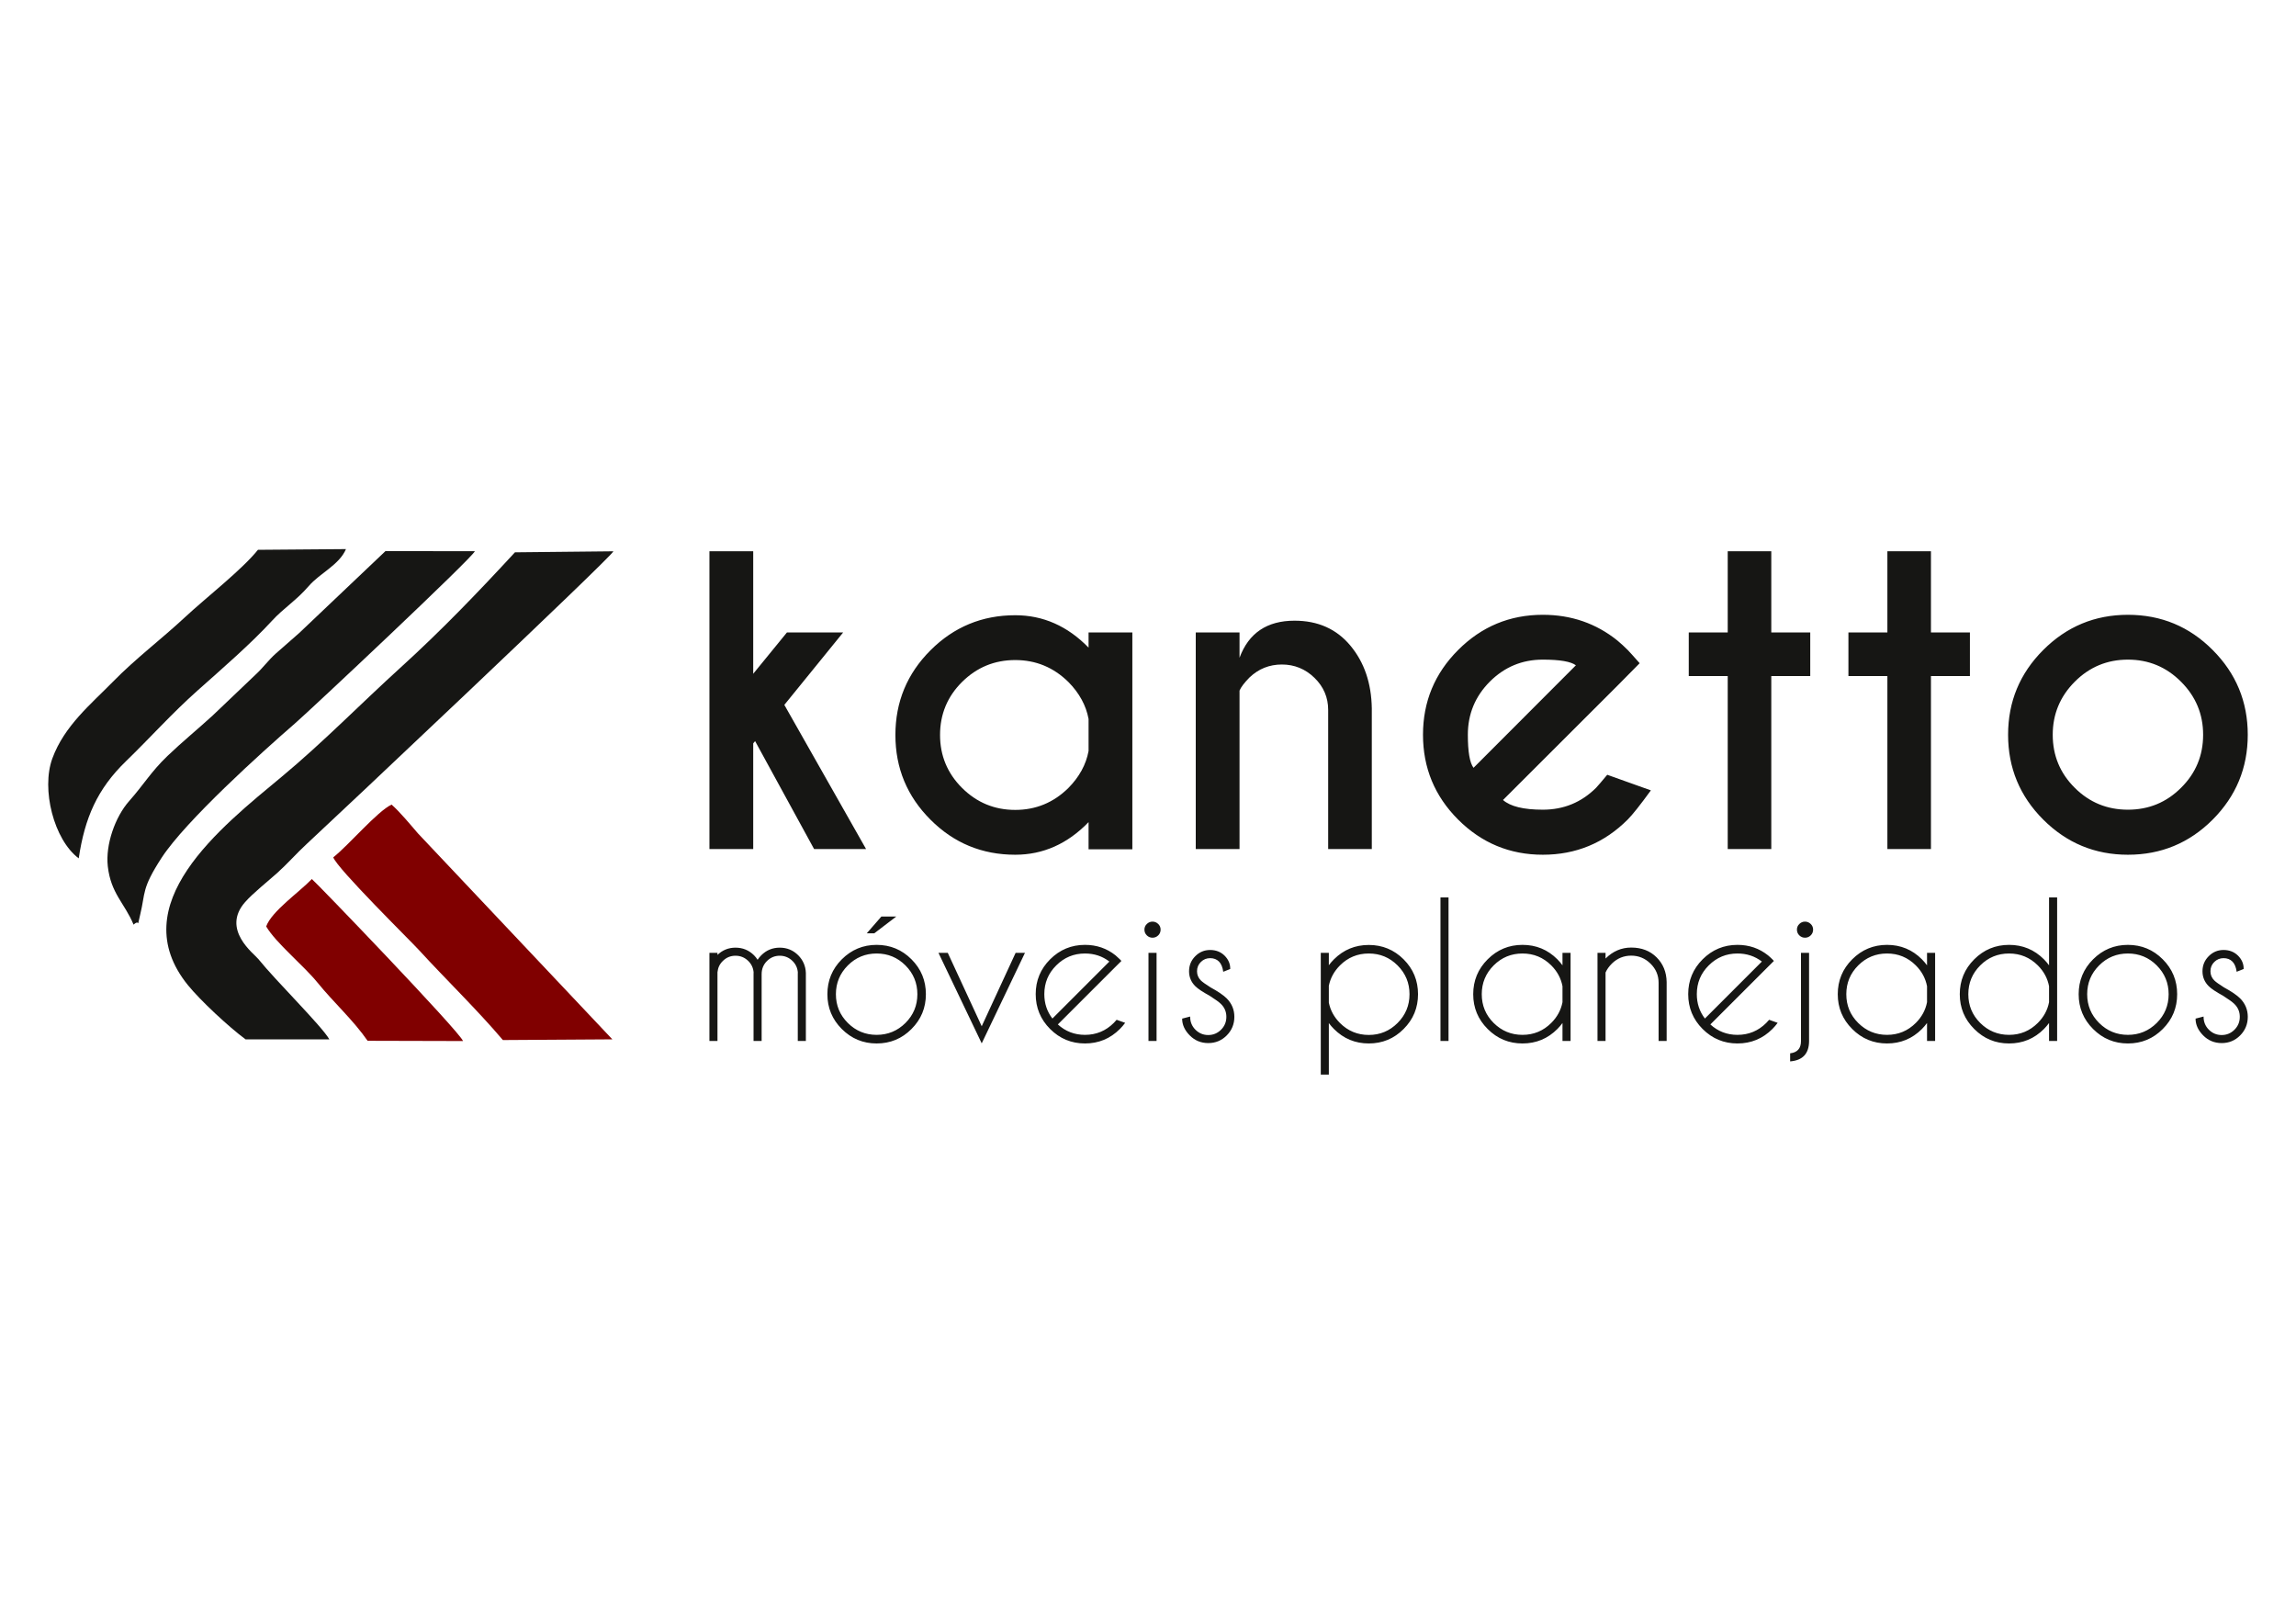
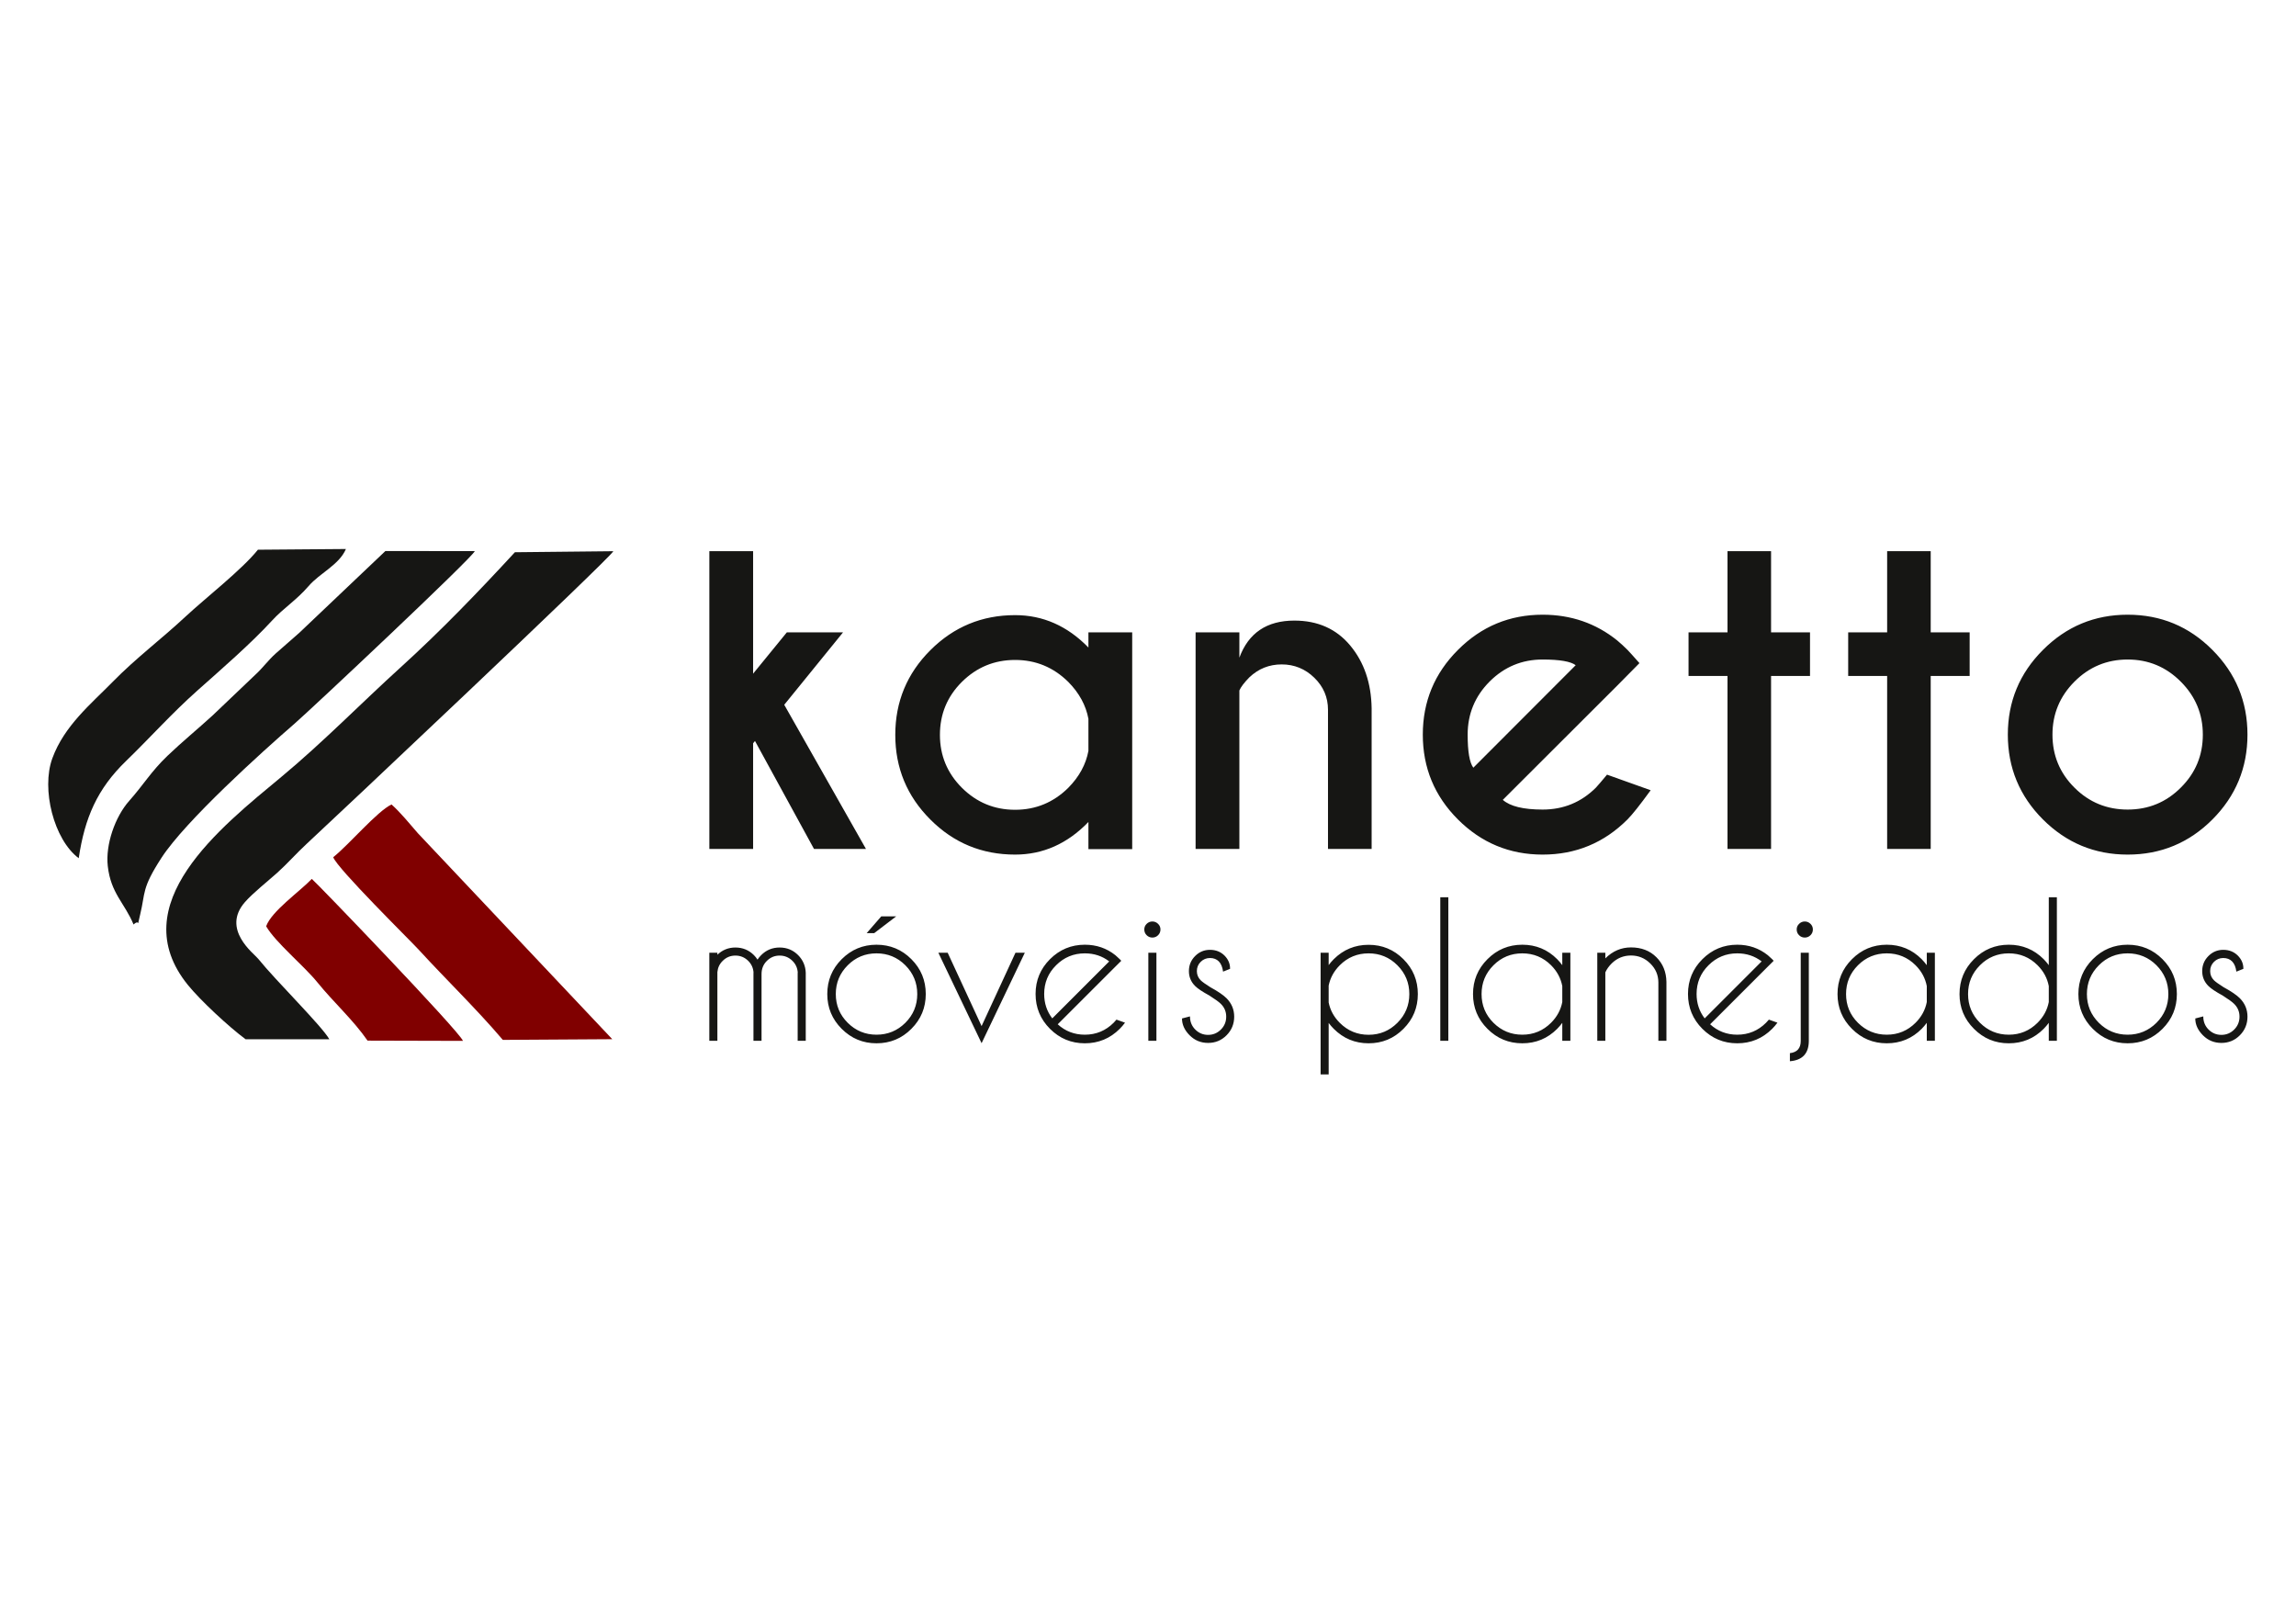
- <svg xmlns="http://www.w3.org/2000/svg" viewBox="0 0 841.89 595.276" id="svg2" height="595.276" width="841.89" version="1.1">
-   <defs id="defs26" />
-   <g id="g4">
-     <path id="path6" style="fill:#161614;fill-rule:evenodd" d="m 260.127,349.334 2.954,0 0,0.752 c 1.842,-1.774 4.043,-2.661 6.614,-2.661 2.65,0 4.919,0.932 6.783,2.795 0.494,0.505 0.943,1.055 1.314,1.65 0.37,-0.573 0.82,-1.123 1.348,-1.65 1.864,-1.863 4.121,-2.795 6.772,-2.795 2.662,0 4.919,0.932 6.783,2.795 1.774,1.796 2.706,3.962 2.796,6.477 l 0,24.931 -2.964,0 0,-24.931 0.033,0 c -0.09,-1.706 -0.73,-3.165 -1.943,-4.367 -1.314,-1.302 -2.886,-1.942 -4.705,-1.942 -1.819,0 -3.38,0.64 -4.683,1.942 -1.303,1.291 -1.954,2.896 -1.954,4.827 l 0,24.471 -2.965,0 0,-24.931 0.034,0 c -0.09,-1.706 -0.741,-3.165 -1.943,-4.367 -1.314,-1.302 -2.886,-1.942 -4.705,-1.942 -1.819,0 -3.38,0.64 -4.671,1.942 -1.145,1.111 -1.786,2.481 -1.943,4.108 l 0,25.189 -2.954,0 0,-32.295 z m 61.316,-2.93 c 4.997,0 9.265,1.774 12.78,5.298 3.526,3.525 5.278,7.79 5.278,12.797 0,4.973 -1.752,9.227 -5.278,12.752 -3.515,3.536 -7.782,5.298 -12.78,5.298 -4.975,0 -9.231,-1.762 -12.769,-5.298 -3.526,-3.525 -5.29,-7.779 -5.29,-12.752 0,-5.006 1.764,-9.272 5.29,-12.797 3.537,-3.525 7.794,-5.298 12.769,-5.298 z m 0,3.165 c -4.122,0 -7.648,1.448 -10.556,4.367 -2.92,2.919 -4.38,6.432 -4.38,10.563 0,4.12 1.46,7.633 4.38,10.541 2.909,2.896 6.435,4.355 10.556,4.355 4.121,0 7.647,-1.459 10.567,-4.355 2.909,-2.908 4.369,-6.421 4.369,-10.541 0,-4.131 -1.46,-7.644 -4.369,-10.563 -2.92,-2.918 -6.446,-4.367 -10.567,-4.367 z m 7.21,-13.56 -8.063,6.152 -2.763,0 5.357,-6.152 5.469,0 z m 31.32,40.231 12.431,-26.907 3.425,0 -15.857,33.182 -15.857,-33.182 3.414,0 12.443,26.907 z m 27.918,-0.662 c 2.785,2.537 6.098,3.817 9.939,3.817 4.121,0 7.648,-1.459 10.567,-4.378 0.37,-0.37 0.719,-0.752 1.044,-1.145 l 3.133,1.111 c -0.573,0.786 -1.224,1.549 -1.943,2.267 -3.537,3.536 -7.805,5.298 -12.802,5.298 -4.975,0 -9.231,-1.762 -12.769,-5.298 -3.526,-3.525 -5.29,-7.79 -5.29,-12.786 0,-4.984 1.764,-9.238 5.29,-12.763 3.537,-3.525 7.794,-5.298 12.769,-5.298 4.278,0 8.018,1.291 11.219,3.85 0.528,0.438 1.055,0.92 1.583,1.448 0.191,0.202 0.382,0.393 0.561,0.595 l -2.246,2.234 -21.057,21.047 z m 18.889,-23.057 c -2.572,-1.976 -5.548,-2.952 -8.95,-2.952 -4.099,0 -7.614,1.448 -10.523,4.356 -2.92,2.896 -4.38,6.409 -4.38,10.54 0,3.39 0.988,6.376 2.965,8.947 l 20.888,-20.89 z m 17.305,-3.188 0,32.295 -2.965,0 0,-32.295 2.965,0 z m -1.482,-11.45 c 0.808,0 1.505,0.292 2.089,0.864 0.584,0.561 0.876,1.257 0.876,2.066 0,0.831 -0.292,1.538 -0.876,2.11 -0.584,0.572 -1.28,0.853 -2.089,0.853 -0.808,0 -1.505,-0.281 -2.089,-0.853 -0.584,-0.573 -0.876,-1.28 -0.876,-2.11 0,-0.808 0.292,-1.504 0.876,-2.066 0.584,-0.572 1.28,-0.864 2.089,-0.864 z m 20.888,27.143 c -2.515,-1.369 -4.256,-2.526 -5.222,-3.491 -1.516,-1.515 -2.268,-3.334 -2.268,-5.455 0,-2.155 0.752,-3.985 2.268,-5.512 1.505,-1.526 3.335,-2.29 5.458,-2.29 2.145,0 3.93,0.707 5.334,2.11 1.359,1.381 2.033,2.941 2.033,4.703 l 0,0.157 -2.561,1.021 c -0.225,-1.661 -0.741,-2.918 -1.561,-3.749 -0.831,-0.831 -1.909,-1.246 -3.245,-1.246 -1.314,0 -2.448,0.46 -3.391,1.392 -0.944,0.931 -1.415,2.065 -1.415,3.412 0,1.313 0.472,2.436 1.415,3.379 0.55,0.55 1.718,1.381 3.492,2.503 2.808,1.538 4.806,2.896 5.986,4.074 1.864,1.886 2.796,4.131 2.796,6.747 0,2.672 -0.932,4.95 -2.796,6.825 -1.864,1.875 -4.121,2.806 -6.772,2.806 -2.662,0 -4.919,-0.932 -6.783,-2.806 -1.864,-1.875 -2.796,-3.929 -2.796,-6.163 l 2.931,-0.763 c 0,1.931 0.651,3.547 1.954,4.838 1.303,1.291 2.864,1.942 4.694,1.942 1.819,0 3.38,-0.651 4.683,-1.942 1.303,-1.291 1.954,-2.873 1.954,-4.737 0,-1.818 -0.64,-3.379 -1.943,-4.67 -0.696,-0.707 -2.112,-1.729 -4.245,-3.087 z m 40.81,-15.693 2.954,0 0,4.535 c 0.55,-0.741 1.179,-1.471 1.875,-2.167 3.538,-3.514 7.794,-5.265 12.769,-5.265 4.997,0 9.265,1.763 12.78,5.276 3.526,3.525 5.278,7.779 5.278,12.785 0,4.973 -1.752,9.227 -5.278,12.752 -3.515,3.536 -7.782,5.298 -12.78,5.298 -4.975,0 -9.231,-1.762 -12.769,-5.298 -0.696,-0.696 -1.325,-1.426 -1.875,-2.167 l 0,18.881 -2.954,0 0,-44.632 z m 2.954,12.067 0,6.185 c 0.573,2.829 1.932,5.321 4.077,7.465 2.92,2.919 6.446,4.378 10.567,4.378 4.122,0 7.636,-1.459 10.556,-4.378 2.92,-2.918 4.38,-6.432 4.38,-10.552 0,-4.131 -1.46,-7.644 -4.38,-10.563 -2.92,-2.918 -6.435,-4.367 -10.556,-4.367 -4.122,0 -7.648,1.448 -10.567,4.367 -2.145,2.155 -3.504,4.636 -4.077,7.465 z m 43.887,-32.396 0,52.624 -2.953,0 0,-52.624 2.953,0 z m 44.752,52.624 -2.965,0 0,-6.578 c -0.561,0.763 -1.19,1.504 -1.875,2.2 -3.527,3.536 -7.794,5.298 -12.791,5.298 -4.986,0 -9.242,-1.762 -12.768,-5.298 -3.538,-3.525 -5.301,-7.779 -5.301,-12.752 0,-5.006 1.763,-9.272 5.301,-12.797 3.526,-3.525 7.782,-5.298 12.768,-5.298 4.997,0 9.264,1.762 12.791,5.298 0.685,0.696 1.314,1.437 1.875,2.2 l 0,-4.569 2.965,0 0,32.295 z m -2.965,-14.211 0,-5.848 c -0.55,-2.896 -1.92,-5.444 -4.111,-7.633 -2.92,-2.918 -6.434,-4.367 -10.556,-4.367 -4.133,0 -7.648,1.448 -10.567,4.367 -2.92,2.919 -4.369,6.432 -4.369,10.563 0,4.12 1.449,7.633 4.369,10.541 2.92,2.896 6.434,4.355 10.567,4.355 4.122,0 7.636,-1.459 10.556,-4.378 2.19,-2.189 3.56,-4.726 4.111,-7.6 z m 15.789,-10.877 0,25.088 -2.953,0 0,-32.295 2.953,0 0,2.077 c 2.695,-2.683 5.84,-4.019 9.411,-4.019 3.818,0 6.918,1.201 9.31,3.592 2.392,2.38 3.616,5.399 3.684,9.036 l 0,21.608 -2.954,0 0,-21.339 c 0,-2.75 -0.999,-5.085 -2.987,-7.027 -1.977,-1.942 -4.335,-2.907 -7.053,-2.907 -2.718,0 -5.065,0.954 -7.041,2.862 -1.078,1.066 -1.864,2.178 -2.37,3.323 z m 38.429,19.038 c 2.785,2.537 6.098,3.817 9.938,3.817 4.122,0 7.648,-1.459 10.567,-4.378 0.371,-0.37 0.719,-0.752 1.045,-1.145 l 3.133,1.111 c -0.573,0.786 -1.224,1.549 -1.943,2.267 -3.537,3.536 -7.805,5.298 -12.802,5.298 -4.975,0 -9.231,-1.762 -12.769,-5.298 -3.526,-3.525 -5.29,-7.79 -5.29,-12.786 0,-4.984 1.764,-9.238 5.29,-12.763 3.538,-3.525 7.794,-5.298 12.769,-5.298 4.279,0 8.018,1.291 11.219,3.85 0.528,0.438 1.056,0.92 1.583,1.448 0.191,0.202 0.382,0.393 0.562,0.595 l -2.246,2.234 -21.056,21.047 z m 18.889,-23.057 c -2.572,-1.976 -5.548,-2.952 -8.95,-2.952 -4.099,0 -7.614,1.448 -10.523,4.356 -2.92,2.896 -4.38,6.409 -4.38,10.54 0,3.39 0.989,6.376 2.965,8.947 l 20.888,-20.89 z m 10.365,33.642 c 2.65,-0.303 3.976,-1.796 3.976,-4.467 l 0,-32.363 2.965,0 0,32.295 c 0,4.625 -2.313,7.128 -6.94,7.498 l 0,-2.964 z m 5.458,-48.28 c 0.809,0 1.505,0.292 2.089,0.864 0.584,0.561 0.876,1.257 0.876,2.066 0,0.831 -0.292,1.538 -0.876,2.11 -0.584,0.572 -1.28,0.853 -2.089,0.853 -0.808,0 -1.505,-0.281 -2.089,-0.853 -0.584,-0.573 -0.876,-1.28 -0.876,-2.11 0,-0.808 0.292,-1.504 0.876,-2.066 0.584,-0.572 1.28,-0.864 2.089,-0.864 z m 47.705,43.745 -2.965,0 0,-6.578 c -0.562,0.763 -1.19,1.504 -1.875,2.2 -3.526,3.536 -7.794,5.298 -12.791,5.298 -4.986,0 -9.242,-1.762 -12.768,-5.298 -3.537,-3.525 -5.301,-7.779 -5.301,-12.752 0,-5.006 1.763,-9.272 5.301,-12.797 3.526,-3.525 7.783,-5.298 12.768,-5.298 4.997,0 9.265,1.762 12.791,5.298 0.685,0.696 1.314,1.437 1.875,2.2 l 0,-4.569 2.965,0 0,32.295 z m -2.965,-14.211 0,-5.848 c -0.55,-2.896 -1.92,-5.444 -4.11,-7.633 -2.92,-2.918 -6.435,-4.367 -10.556,-4.367 -4.133,0 -7.647,1.448 -10.567,4.367 -2.92,2.919 -4.368,6.432 -4.368,10.563 0,4.12 1.449,7.633 4.368,10.541 2.92,2.896 6.435,4.355 10.567,4.355 4.122,0 7.637,-1.459 10.556,-4.378 2.19,-2.189 3.56,-4.726 4.11,-7.6 z m 47.705,14.211 -2.965,0 0,-6.578 c -0.561,0.763 -1.19,1.504 -1.875,2.2 -3.526,3.536 -7.794,5.298 -12.791,5.298 -4.986,0 -9.242,-1.762 -12.768,-5.298 -3.537,-3.525 -5.301,-7.779 -5.301,-12.752 0,-5.006 1.763,-9.272 5.301,-12.797 3.526,-3.525 7.782,-5.298 12.768,-5.298 4.997,0 9.265,1.762 12.791,5.298 0.685,0.696 1.314,1.437 1.875,2.2 l 0,-24.898 2.965,0 0,52.624 z m -2.965,-14.211 0,-5.848 c -0.55,-2.896 -1.92,-5.444 -4.11,-7.633 -2.92,-2.918 -6.435,-4.367 -10.556,-4.367 -4.133,0 -7.647,1.448 -10.567,4.367 -2.92,2.919 -4.369,6.432 -4.369,10.563 0,4.12 1.449,7.633 4.369,10.541 2.92,2.896 6.435,4.355 10.567,4.355 4.122,0 7.636,-1.459 10.556,-4.378 2.19,-2.189 3.56,-4.726 4.11,-7.6 z m 28.917,-21.014 c 4.997,0 9.265,1.774 12.78,5.298 3.526,3.525 5.278,7.79 5.278,12.797 0,4.973 -1.752,9.227 -5.278,12.752 -3.515,3.536 -7.782,5.298 -12.78,5.298 -4.975,0 -9.231,-1.762 -12.769,-5.298 -3.526,-3.525 -5.289,-7.779 -5.289,-12.752 0,-5.006 1.763,-9.272 5.289,-12.797 3.537,-3.525 7.794,-5.298 12.769,-5.298 z m 0,3.165 c -4.122,0 -7.648,1.448 -10.556,4.367 -2.92,2.919 -4.38,6.432 -4.38,10.563 0,4.12 1.46,7.633 4.38,10.541 2.909,2.896 6.435,4.355 10.556,4.355 4.121,0 7.648,-1.459 10.567,-4.355 2.909,-2.908 4.368,-6.421 4.368,-10.541 0,-4.131 -1.46,-7.644 -4.368,-10.563 -2.92,-2.918 -6.446,-4.367 -10.567,-4.367 z m 34.835,15.457 c -2.515,-1.369 -4.256,-2.526 -5.222,-3.491 -1.516,-1.515 -2.268,-3.334 -2.268,-5.455 0,-2.155 0.752,-3.985 2.268,-5.512 1.505,-1.526 3.335,-2.29 5.458,-2.29 2.145,0 3.93,0.707 5.334,2.11 1.359,1.381 2.033,2.941 2.033,4.703 l 0,0.157 -2.561,1.021 c -0.225,-1.661 -0.741,-2.918 -1.561,-3.749 -0.831,-0.831 -1.909,-1.246 -3.245,-1.246 -1.314,0 -2.448,0.46 -3.392,1.392 -0.943,0.931 -1.415,2.065 -1.415,3.412 0,1.313 0.472,2.436 1.415,3.379 0.55,0.55 1.718,1.381 3.493,2.503 2.807,1.538 4.806,2.896 5.986,4.074 1.864,1.886 2.796,4.131 2.796,6.747 0,2.672 -0.932,4.95 -2.796,6.825 -1.864,1.875 -4.122,2.806 -6.772,2.806 -2.661,0 -4.919,-0.932 -6.783,-2.806 -1.864,-1.875 -2.796,-3.929 -2.796,-6.163 l 2.931,-0.763 c 0,1.931 0.651,3.547 1.954,4.838 1.303,1.291 2.864,1.942 4.694,1.942 1.819,0 3.381,-0.651 4.683,-1.942 1.303,-1.291 1.954,-2.873 1.954,-4.737 0,-1.818 -0.64,-3.379 -1.943,-4.67 -0.696,-0.707 -2.111,-1.729 -4.245,-3.087 z" />
-     <path id="path8" style="fill:#161614;fill-rule:evenodd" d="m 309.161,231.874 -21.562,26.547 29.971,52.857 -19.058,0 -21.641,-39.584 -0.685,0.843 0,38.741 -16.053,0 0,-109.19 16.053,0 0,44.93 12.363,-15.143 20.613,0 z m 89.992,43.455 0,-11.746 c -0.922,-4.977 -3.4,-9.507 -7.407,-13.563 -5.43,-5.346 -11.915,-8.033 -19.48,-8.033 -7.618,0 -14.102,2.686 -19.506,8.033 -5.377,5.346 -8.066,11.825 -8.066,19.436 0,7.559 2.689,14.037 8.066,19.41 5.404,5.372 11.888,8.059 19.506,8.059 7.565,0 14.05,-2.686 19.48,-8.033 4.007,-4.056 6.485,-8.586 7.407,-13.563 z m 0,-37.898 0,-5.557 16.053,0 0,79.483 -16.053,0 0,-9.955 c -7.723,7.98 -16.686,11.957 -26.887,11.957 -12.152,0 -22.511,-4.266 -31.078,-12.852 -8.567,-8.559 -12.864,-18.909 -12.864,-31.05 0,-12.141 4.297,-22.491 12.864,-31.05 8.567,-8.559 18.926,-12.852 31.078,-12.852 10.201,0 19.164,3.951 26.887,11.878 z m 55.355,15.749 0,58.098 -16.053,0 0,-79.404 16.053,0 0,9.27 c 3.348,-9.059 10.069,-13.59 20.165,-13.59 8.594,0 15.421,3.055 20.481,9.139 5.088,6.11 7.697,13.748 7.855,22.965 l 0,51.619 -16,0 0,-51.013 c 0,-4.556 -1.661,-8.48 -5.009,-11.746 -3.347,-3.266 -7.354,-4.899 -11.967,-4.899 -4.587,0 -8.54,1.58 -11.888,4.767 -1.872,1.923 -3.084,3.503 -3.638,4.793 z m 96.608,40.11 c 2.689,2.37 7.539,3.555 14.604,3.555 7.618,0 14.129,-2.66 19.532,-8.033 0.659,-0.711 2.03,-2.291 4.086,-4.767 l 16,5.715 c -3.928,5.399 -6.748,8.954 -8.514,10.719 -8.593,8.586 -18.952,12.879 -31.104,12.879 -12.099,0 -22.459,-4.293 -31.052,-12.879 -8.593,-8.586 -12.89,-18.962 -12.89,-31.103 0,-12.141 4.296,-22.491 12.89,-31.077 8.593,-8.612 18.953,-12.905 31.052,-12.905 10.386,0 19.506,3.134 27.335,9.428 1.292,1.08 2.557,2.239 3.769,3.45 0.527,0.527 2.003,2.16 4.402,4.872 l -8.014,8.112 -42.096,42.033 z m 26.729,-49.38 c -1.819,-1.37 -5.852,-2.081 -12.126,-2.081 -7.565,0 -14.05,2.686 -19.427,8.059 -5.377,5.399 -8.066,11.878 -8.066,19.489 0,6.216 0.686,10.271 2.083,12.115 l 37.536,-37.582 z m 55.671,-12.036 0,-29.786 15.974,0 0,29.786 14.287,0 0,15.986 -14.287,0 0,63.418 -15.974,0 0,-63.418 -14.287,0 0,-15.986 14.287,0 z m 58.545,0 0,-29.786 15.974,0 0,29.786 14.287,0 0,15.986 -14.287,0 0,63.418 -15.974,0 0,-63.418 -14.287,0 0,-15.986 14.287,0 z m 88.2,-6.479 c 12.152,0 22.511,4.293 31.078,12.905 8.567,8.586 12.863,18.936 12.863,31.077 0,12.141 -4.297,22.518 -12.863,31.103 -8.567,8.586 -18.926,12.879 -31.078,12.879 -12.099,0 -22.459,-4.293 -31.052,-12.879 -8.593,-8.586 -12.89,-18.962 -12.89,-31.103 0,-12.141 4.297,-22.491 12.89,-31.077 8.593,-8.612 18.953,-12.905 31.052,-12.905 z m 0,16.434 c -7.618,0 -14.129,2.712 -19.506,8.112 -5.377,5.399 -8.066,11.878 -8.066,19.436 0,7.611 2.689,14.09 8.066,19.436 5.378,5.372 11.888,8.033 19.506,8.033 7.618,0 14.102,-2.66 19.48,-8.033 5.404,-5.346 8.093,-11.825 8.093,-19.436 0,-7.558 -2.689,-14.037 -8.093,-19.436 -5.377,-5.399 -11.862,-8.112 -19.48,-8.112 z" />
-     <g id="g10">
-       <path id="path12" style="fill:#800000;fill-rule:evenodd" d="m 122.201,314.308 c 1.435,4.136 28.281,30.57 31.4,33.978 10.009,10.933 21.19,21.698 30.797,33.014 l 40.141,-0.256 -71.274,-75.5 c -2.81,-3.251 -6.532,-7.774 -9.675,-10.567 -5.225,2.425 -15.757,14.908 -21.388,19.331 z" />
-       <path id="path14" style="fill:#800000;fill-rule:evenodd" d="m 114.347,322.273 c -4.565,4.776 -14.755,11.805 -16.744,17.375 3.579,6.095 13.76,14.346 18.845,20.62 5.853,7.223 13.094,13.712 18.341,21.303 l 34.999,0.091 c -1.528,-3.785 -54.115,-58.434 -55.441,-59.389 z" />
-     </g>
-     <g id="g16">
-       <path id="path18" style="fill:#161614;fill-rule:evenodd" d="m 120.778,381.062 c -2.82,-4.948 -19.515,-21.336 -26.103,-29.519 -1.539,-1.911 -13.625,-10.772 -4.811,-20.807 2.901,-3.302 8.312,-7.586 11.773,-10.681 3.688,-3.297 7.131,-7.246 10.849,-10.669 9.23,-8.497 110.674,-104.129 112.451,-107.271 l -36.115,0.375 c -13.739,14.885 -27.079,28.756 -42.081,42.372 -14.373,13.046 -28.327,27.353 -43.522,39.969 -22.312,18.525 -58.261,46.772 -34.329,76.319 4.56,5.63 14.985,15.334 21.172,19.907 l 30.717,0.004 z" />
-       <path id="path20" style="fill:#161614;fill-rule:evenodd" d="m 48.977,338.988 c 2.653,-2.418 0.969,2.28 2.446,-3.751 1.953,-7.971 0.406,-9.334 7.829,-20.754 8.73,-13.432 36.778,-38.757 48.758,-49.132 5.941,-5.145 65.208,-60.835 66.121,-63.286 l -32.811,-7e-4 -31.594,29.996 c -2.876,2.593 -5.714,4.95 -8.612,7.554 -2.877,2.585 -4.673,5.231 -7.481,7.792 l -15.634,14.899 c -5.469,5.004 -11.29,9.76 -16.608,14.858 -6.01,5.762 -8.697,10.509 -14.011,16.493 -5.178,5.831 -8.735,16.029 -7.859,23.897 1.121,10.062 6.147,13.481 9.456,21.434 z" />
-       <path id="path22" style="fill:#161614;fill-rule:evenodd" d="m 28.868,314.687 c 2.208,-14.805 6.762,-25.391 17.351,-35.64 8.892,-8.607 16.686,-17.401 26.213,-25.883 8.602,-7.658 19.614,-17.185 27.317,-25.599 4.164,-4.548 8.962,-7.482 13.411,-12.653 4.163,-4.839 11.182,-7.733 13.697,-13.601 l -32.273,0.259 c -5.876,7.331 -19.129,17.617 -26.666,24.633 -8.769,8.163 -18.135,15.177 -26.516,23.736 -7.994,8.164 -17.811,16.134 -22.201,28.102 -4.144,11.298 0.535,29.823 9.667,36.648 z" />
-     </g>
+ <svg xmlns="http://www.w3.org/2000/svg" width="750pt" height="530pt" viewBox="0 0 750 530" version="1.1">
+   <g id="surface1">
+     <path style=" stroke:none;fill-rule:evenodd;fill:rgb(8.627%,8.627%,7.843%);fill-opacity:1;" d="M 231.703 311.172 L 234.336 311.172 L 234.336 311.84 C 235.977 310.262 237.938 309.473 240.227 309.473 C 242.59 309.473 244.609 310.301 246.27 311.961 C 246.711 312.41 247.109 312.902 247.441 313.43 C 247.77 312.922 248.172 312.43 248.641 311.961 C 250.301 310.301 252.312 309.473 254.672 309.473 C 257.043 309.473 259.055 310.301 260.715 311.961 C 262.293 313.562 263.125 315.492 263.203 317.73 L 263.203 339.938 L 260.562 339.938 L 260.562 317.73 L 260.594 317.73 C 260.516 316.211 259.945 314.91 258.863 313.84 C 257.691 312.68 256.293 312.109 254.672 312.109 C 253.051 312.109 251.66 312.68 250.5 313.84 C 249.34 314.992 248.762 316.422 248.762 318.141 L 248.762 339.938 L 246.121 339.938 L 246.121 317.73 L 246.148 317.73 C 246.07 316.211 245.488 314.91 244.418 313.84 C 243.25 312.68 241.848 312.109 240.227 312.109 C 238.605 312.109 237.219 312.68 236.066 313.84 C 235.047 314.832 234.477 316.051 234.336 317.5 L 234.336 339.938 L 231.703 339.938 Z M 286.32 308.562 C 290.773 308.562 294.574 310.141 297.703 313.281 C 300.844 316.422 302.406 320.219 302.406 324.68 C 302.406 329.109 300.844 332.898 297.703 336.039 C 294.574 339.188 290.773 340.758 286.32 340.758 C 281.891 340.758 278.098 339.188 274.949 336.039 C 271.809 332.898 270.234 329.109 270.234 324.68 C 270.234 320.219 271.809 316.422 274.949 313.281 C 278.098 310.141 281.891 308.562 286.32 308.562 Z M 286.32 311.383 C 282.648 311.383 279.508 312.672 276.918 315.27 C 274.316 317.871 273.016 321 273.016 324.68 C 273.016 328.348 274.316 331.48 276.918 334.07 C 279.508 336.648 282.648 337.949 286.32 337.949 C 289.992 337.949 293.133 336.648 295.734 334.07 C 298.324 331.48 299.625 328.348 299.625 324.68 C 299.625 321 298.324 317.871 295.734 315.27 C 293.133 312.672 289.992 311.383 286.32 311.383 Z M 292.742 299.301 L 285.562 304.781 L 283.102 304.781 L 287.871 299.301 Z M 320.641 335.141 L 331.715 311.172 L 334.766 311.172 L 320.641 340.727 L 306.516 311.172 L 309.559 311.172 Z M 345.508 334.551 C 347.988 336.809 350.941 337.949 354.363 337.949 C 358.031 337.949 361.172 336.648 363.773 334.051 C 364.105 333.719 364.414 333.379 364.703 333.027 L 367.496 334.02 C 366.984 334.719 366.406 335.398 365.766 336.039 C 362.613 339.188 358.812 340.758 354.363 340.758 C 349.93 340.758 346.141 339.188 342.988 336.039 C 339.848 332.898 338.277 329.098 338.277 324.648 C 338.277 320.211 339.848 316.422 342.988 313.281 C 346.141 310.141 349.93 308.562 354.363 308.562 C 358.172 308.562 361.504 309.711 364.355 311.992 C 364.824 312.383 365.293 312.812 365.766 313.281 C 365.934 313.461 366.105 313.633 366.266 313.812 L 364.266 315.801 Z M 362.332 314.012 C 360.043 312.25 357.391 311.383 354.363 311.383 C 350.711 311.383 347.578 312.672 344.988 315.262 C 342.387 317.84 341.086 320.969 341.086 324.648 C 341.086 327.668 341.969 330.328 343.727 332.621 Z M 377.75 311.172 L 377.75 339.938 L 375.109 339.938 L 375.109 311.172 Z M 376.43 300.973 C 377.148 300.973 377.77 301.234 378.289 301.742 C 378.809 302.242 379.07 302.863 379.07 303.582 C 379.07 304.32 378.809 304.953 378.289 305.461 C 377.77 305.973 377.148 306.223 376.43 306.223 C 375.707 306.223 375.086 305.973 374.566 305.461 C 374.047 304.953 373.789 304.32 373.789 303.582 C 373.789 302.863 374.047 302.242 374.566 301.742 C 375.086 301.234 375.707 300.973 376.43 300.973 Z M 395.035 325.148 C 392.793 323.93 391.242 322.898 390.383 322.039 C 389.031 320.691 388.363 319.07 388.363 317.18 C 388.363 315.262 389.031 313.633 390.383 312.27 C 391.723 310.91 393.352 310.23 395.242 310.23 C 397.152 310.23 398.746 310.863 399.996 312.109 C 401.207 313.34 401.805 314.73 401.805 316.301 L 401.805 316.441 L 399.523 317.352 C 399.324 315.871 398.863 314.75 398.133 314.012 C 397.395 313.27 396.434 312.902 395.242 312.902 C 394.074 312.902 393.062 313.312 392.223 314.141 C 391.383 314.973 390.961 315.98 390.961 317.18 C 390.961 318.352 391.383 319.352 392.223 320.191 C 392.711 320.68 393.754 321.422 395.332 322.422 C 397.836 323.789 399.613 325 400.664 326.051 C 402.324 327.73 403.156 329.73 403.156 332.059 C 403.156 334.438 402.324 336.469 400.664 338.137 C 399.004 339.809 396.996 340.637 394.633 340.637 C 392.262 340.637 390.25 339.809 388.59 338.137 C 386.93 336.469 386.102 334.641 386.102 332.648 L 388.711 331.969 C 388.711 333.688 389.293 335.129 390.453 336.277 C 391.613 337.43 393.004 338.008 394.633 338.008 C 396.254 338.008 397.645 337.43 398.805 336.277 C 399.965 335.129 400.547 333.719 400.547 332.059 C 400.547 330.438 399.977 329.051 398.816 327.898 C 398.195 327.27 396.934 326.359 395.035 325.148 Z M 431.383 311.172 L 434.016 311.172 L 434.016 315.211 C 434.504 314.551 435.066 313.902 435.684 313.281 C 438.836 310.152 442.629 308.59 447.059 308.59 C 451.512 308.59 455.312 310.16 458.441 313.293 C 461.582 316.43 463.145 320.219 463.145 324.68 C 463.145 329.109 461.582 332.898 458.441 336.039 C 455.312 339.188 451.512 340.758 447.059 340.758 C 442.629 340.758 438.836 339.188 435.684 336.039 C 435.066 335.418 434.504 334.77 434.016 334.109 L 434.016 350.926 L 431.383 350.926 Z M 434.016 321.922 L 434.016 327.43 C 434.523 329.949 435.734 332.168 437.645 334.078 C 440.246 336.68 443.387 337.977 447.059 337.977 C 450.73 337.977 453.859 336.68 456.461 334.078 C 459.062 331.48 460.363 328.348 460.363 324.68 C 460.363 321 459.062 317.871 456.461 315.27 C 453.859 312.672 450.73 311.383 447.059 311.383 C 443.387 311.383 440.246 312.672 437.645 315.27 C 435.734 317.191 434.523 319.402 434.016 321.922 Z M 473.105 293.062 L 473.105 339.938 L 470.477 339.938 L 470.477 293.062 Z M 512.969 339.938 L 510.328 339.938 L 510.328 334.078 C 509.828 334.758 509.266 335.418 508.656 336.039 C 505.516 339.188 501.715 340.758 497.266 340.758 C 492.824 340.758 489.031 339.188 485.891 336.039 C 482.738 332.898 481.168 329.109 481.168 324.68 C 481.168 320.219 482.738 316.422 485.891 313.281 C 489.031 310.141 492.824 308.562 497.266 308.562 C 501.715 308.562 505.516 310.133 508.656 313.281 C 509.266 313.902 509.828 314.562 510.328 315.242 L 510.328 311.172 L 512.969 311.172 Z M 510.328 327.281 L 510.328 322.07 C 509.836 319.492 508.617 317.219 506.668 315.27 C 504.066 312.672 500.934 311.383 497.266 311.383 C 493.582 311.383 490.453 312.672 487.852 315.27 C 485.25 317.871 483.961 321 483.961 324.68 C 483.961 328.348 485.25 331.48 487.852 334.07 C 490.453 336.648 493.582 337.949 497.266 337.949 C 500.934 337.949 504.066 336.648 506.668 334.051 C 508.617 332.098 509.836 329.84 510.328 327.281 Z M 524.391 317.59 L 524.391 339.938 L 521.762 339.938 L 521.762 311.172 L 524.391 311.172 L 524.391 313.02 C 526.793 310.633 529.594 309.441 532.773 309.441 C 536.176 309.441 538.938 310.512 541.066 312.641 C 543.199 314.762 544.289 317.449 544.348 320.691 L 544.348 339.938 L 541.715 339.938 L 541.715 320.93 C 541.715 318.48 540.828 316.402 539.055 314.672 C 537.297 312.941 535.195 312.082 532.773 312.082 C 530.352 312.082 528.262 312.93 526.504 314.633 C 525.543 315.582 524.844 316.57 524.391 317.59 Z M 558.621 334.551 C 561.102 336.809 564.055 337.949 567.473 337.949 C 571.145 337.949 574.285 336.648 576.887 334.051 C 577.219 333.719 577.527 333.379 577.816 333.027 L 580.609 334.02 C 580.098 334.719 579.52 335.398 578.879 336.039 C 575.727 339.188 571.926 340.758 567.473 340.758 C 563.043 340.758 559.254 339.188 556.102 336.039 C 552.961 332.898 551.391 329.098 551.391 324.648 C 551.391 320.211 552.961 316.422 556.102 313.281 C 559.254 310.141 563.043 308.562 567.473 308.562 C 571.285 308.562 574.617 309.711 577.469 311.992 C 577.938 312.383 578.406 312.812 578.879 313.281 C 579.047 313.461 579.219 313.633 579.379 313.812 L 577.379 315.801 Z M 575.445 314.012 C 573.156 312.25 570.504 311.383 567.473 311.383 C 563.824 311.383 560.691 312.672 558.102 315.262 C 555.5 317.84 554.199 320.969 554.199 324.648 C 554.199 327.668 555.082 330.328 556.84 332.621 Z M 584.68 343.977 C 587.039 343.707 588.219 342.379 588.219 340 L 588.219 311.172 L 590.859 311.172 L 590.859 339.938 C 590.859 344.059 588.801 346.289 584.68 346.617 Z M 589.539 300.973 C 590.262 300.973 590.883 301.234 591.402 301.742 C 591.922 302.242 592.184 302.863 592.184 303.582 C 592.184 304.32 591.922 304.953 591.402 305.461 C 590.883 305.973 590.262 306.223 589.539 306.223 C 588.82 306.223 588.199 305.973 587.68 305.461 C 587.16 304.953 586.898 304.32 586.898 303.582 C 586.898 302.863 587.16 302.242 587.68 301.742 C 588.199 301.234 588.82 300.973 589.539 300.973 Z M 632.035 339.938 L 629.395 339.938 L 629.395 334.078 C 628.891 334.758 628.332 335.418 627.723 336.039 C 624.582 339.188 620.781 340.758 616.328 340.758 C 611.887 340.758 608.098 339.188 604.957 336.039 C 601.805 332.898 600.234 329.109 600.234 324.68 C 600.234 320.219 601.805 316.422 604.957 313.281 C 608.098 310.141 611.887 308.562 616.328 308.562 C 620.781 308.562 624.582 310.133 627.723 313.281 C 628.332 313.902 628.891 314.562 629.395 315.242 L 629.395 311.172 L 632.035 311.172 Z M 629.395 327.281 L 629.395 322.07 C 628.902 319.492 627.684 317.219 625.73 315.27 C 623.129 312.672 620 311.383 616.328 311.383 C 612.648 311.383 609.516 312.672 606.914 315.27 C 604.316 317.871 603.023 321 603.023 324.68 C 603.023 328.348 604.316 331.48 606.914 334.07 C 609.516 336.648 612.648 337.949 616.328 337.949 C 620 337.949 623.129 336.648 625.73 334.051 C 627.684 332.098 628.902 329.84 629.395 327.281 Z M 671.887 339.938 L 669.246 339.938 L 669.246 334.078 C 668.746 334.758 668.184 335.418 667.574 336.039 C 664.434 339.188 660.633 340.758 656.18 340.758 C 651.738 340.758 647.949 339.188 644.809 336.039 C 641.656 332.898 640.086 329.109 640.086 324.68 C 640.086 320.219 641.656 316.422 644.809 313.281 C 647.949 310.141 651.738 308.562 656.18 308.562 C 660.633 308.562 664.434 310.133 667.574 313.281 C 668.184 313.902 668.746 314.562 669.246 315.242 L 669.246 293.062 L 671.887 293.062 Z M 669.246 327.281 L 669.246 322.07 C 668.754 319.492 667.535 317.219 665.582 315.27 C 662.98 312.672 659.852 311.383 656.18 311.383 C 652.5 311.383 649.367 312.672 646.77 315.27 C 644.168 317.871 642.875 321 642.875 324.68 C 642.875 328.348 644.168 331.48 646.77 334.07 C 649.367 336.648 652.5 337.949 656.18 337.949 C 659.852 337.949 662.98 336.648 665.582 334.051 C 667.535 332.098 668.754 329.84 669.246 327.281 Z M 695.004 308.562 C 699.453 308.562 703.254 310.141 706.387 313.281 C 709.527 316.422 711.086 320.219 711.086 324.68 C 711.086 329.109 709.527 332.898 706.387 336.039 C 703.254 339.188 699.453 340.758 695.004 340.758 C 690.57 340.758 686.781 339.188 683.629 336.039 C 680.488 332.898 678.918 329.109 678.918 324.68 C 678.918 320.219 680.488 316.422 683.629 313.281 C 686.781 310.141 690.57 308.562 695.004 308.562 Z M 695.004 311.383 C 691.332 311.383 688.191 312.672 685.598 315.27 C 683 317.871 681.699 321 681.699 324.68 C 681.699 328.348 683 331.48 685.598 334.07 C 688.191 336.648 691.332 337.949 695.004 337.949 C 698.672 337.949 701.812 336.648 704.414 334.07 C 707.004 331.48 708.305 328.348 708.305 324.68 C 708.305 321 707.004 317.871 704.414 315.27 C 701.812 312.672 698.672 311.383 695.004 311.383 Z M 726.031 325.148 C 723.789 323.93 722.242 322.898 721.379 322.039 C 720.031 320.691 719.359 319.07 719.359 317.18 C 719.359 315.262 720.031 313.633 721.379 312.27 C 722.719 310.91 724.352 310.23 726.242 310.23 C 728.152 310.23 729.742 310.863 730.992 312.109 C 732.203 313.34 732.805 314.73 732.805 316.301 L 732.805 316.441 L 730.523 317.352 C 730.324 315.871 729.863 314.75 729.133 314.012 C 728.391 313.27 727.43 312.902 726.242 312.902 C 725.07 312.902 724.062 313.312 723.219 314.141 C 722.379 314.973 721.961 315.98 721.961 317.18 C 721.961 318.352 722.379 319.352 723.219 320.191 C 723.711 320.68 724.75 321.422 726.332 322.422 C 728.832 323.789 730.613 325 731.664 326.051 C 733.324 327.73 734.152 329.73 734.152 332.059 C 734.152 334.438 733.324 336.469 731.664 338.137 C 730.004 339.809 727.992 340.637 725.633 340.637 C 723.262 340.637 721.25 339.809 719.59 338.137 C 717.93 336.469 717.098 334.641 717.098 332.648 L 719.711 331.969 C 719.711 333.688 720.289 335.129 721.449 336.277 C 722.609 337.43 724 338.008 725.633 338.008 C 727.25 338.008 728.641 337.43 729.801 336.277 C 730.961 335.129 731.543 333.719 731.543 332.059 C 731.543 330.438 730.973 329.051 729.812 327.898 C 729.191 327.27 727.934 326.359 726.031 325.148 Z M 726.031 325.148 " />
+     <path style=" stroke:none;fill-rule:evenodd;fill:rgb(8.627%,8.627%,7.843%);fill-opacity:1;" d="M 275.383 206.543 L 256.176 230.191 L 282.871 277.273 L 265.895 277.273 L 246.617 242.016 L 246.008 242.766 L 246.008 277.273 L 231.711 277.273 L 231.711 180.012 L 246.008 180.012 L 246.008 220.031 L 257.02 206.543 Z M 355.539 245.25 L 355.539 234.789 C 354.719 230.355 352.512 226.32 348.941 222.707 C 344.105 217.945 338.328 215.551 331.59 215.551 C 324.805 215.551 319.031 217.945 314.215 222.707 C 309.426 227.469 307.031 233.238 307.031 240.02 C 307.031 246.754 309.426 252.523 314.215 257.309 C 319.031 262.094 324.805 264.488 331.59 264.488 C 338.328 264.488 344.105 262.094 348.941 257.332 C 352.512 253.719 354.719 249.684 355.539 245.25 Z M 355.539 211.492 L 355.539 206.543 L 369.84 206.543 L 369.84 277.344 L 355.539 277.344 L 355.539 268.477 C 348.66 275.586 340.68 279.125 331.59 279.125 C 320.766 279.125 311.539 275.328 303.91 267.68 C 296.277 260.055 292.449 250.836 292.449 240.02 C 292.449 229.207 296.277 219.984 303.91 212.363 C 311.539 204.738 320.766 200.914 331.59 200.914 C 340.68 200.914 348.66 204.434 355.539 211.492 Z M 404.848 225.523 L 404.848 277.273 L 390.547 277.273 L 390.547 206.543 L 404.848 206.543 L 404.848 214.801 C 407.828 206.73 413.816 202.695 422.809 202.695 C 430.465 202.695 436.543 205.418 441.055 210.836 C 445.586 216.277 447.91 223.082 448.051 231.293 L 448.051 277.273 L 433.797 277.273 L 433.797 231.832 C 433.797 227.773 432.32 224.277 429.336 221.371 C 426.355 218.461 422.785 217.008 418.676 217.008 C 414.59 217.008 411.07 218.414 408.086 221.254 C 406.422 222.965 405.34 224.371 404.848 225.523 Z M 490.898 261.25 C 493.297 263.363 497.613 264.418 503.906 264.418 C 510.691 264.418 516.492 262.047 521.305 257.262 C 521.895 256.629 523.113 255.223 524.945 253.016 L 539.199 258.105 C 535.699 262.918 533.188 266.082 531.613 267.656 C 523.961 275.301 514.73 279.125 503.906 279.125 C 493.133 279.125 483.902 275.301 476.25 267.656 C 468.594 260.008 464.766 250.766 464.766 239.949 C 464.766 229.137 468.594 219.914 476.25 212.27 C 483.902 204.598 493.133 200.773 503.906 200.773 C 513.16 200.773 521.281 203.562 528.258 209.172 C 529.406 210.133 530.535 211.164 531.613 212.246 C 532.082 212.715 533.398 214.168 535.535 216.586 L 528.398 223.809 Z M 514.707 217.266 C 513.09 216.043 509.496 215.41 503.906 215.41 C 497.168 215.41 491.395 217.805 486.602 222.59 C 481.812 227.398 479.418 233.168 479.418 239.949 C 479.418 245.484 480.031 249.098 481.273 250.742 Z M 564.297 206.543 L 564.297 180.012 L 578.527 180.012 L 578.527 206.543 L 591.25 206.543 L 591.25 220.785 L 578.527 220.785 L 578.527 277.273 L 564.297 277.273 L 564.297 220.785 L 551.57 220.785 L 551.57 206.543 Z M 616.445 206.543 L 616.445 180.012 L 630.676 180.012 L 630.676 206.543 L 643.398 206.543 L 643.398 220.785 L 630.676 220.785 L 630.676 277.273 L 616.445 277.273 L 616.445 220.785 L 603.719 220.785 L 603.719 206.543 Z M 695.008 200.773 C 705.832 200.773 715.059 204.598 722.691 212.27 C 730.32 219.914 734.148 229.137 734.148 239.949 C 734.148 250.766 730.32 260.008 722.691 267.656 C 715.059 275.301 705.832 279.125 695.008 279.125 C 684.23 279.125 675.004 275.301 667.348 267.656 C 659.695 260.008 655.867 250.766 655.867 239.949 C 655.867 229.137 659.695 219.914 667.348 212.27 C 675.004 204.598 684.23 200.773 695.008 200.773 Z M 695.008 215.41 C 688.223 215.41 682.422 217.828 677.633 222.637 C 672.844 227.445 670.449 233.219 670.449 239.949 C 670.449 246.73 672.844 252.5 677.633 257.262 C 682.422 262.047 688.223 264.418 695.008 264.418 C 701.793 264.418 707.57 262.047 712.359 257.262 C 717.172 252.5 719.566 246.73 719.566 239.949 C 719.566 233.219 717.172 227.445 712.359 222.637 C 707.57 217.828 701.793 215.41 695.008 215.41 Z M 695.008 215.41 " />
+     <path style=" stroke:none;fill-rule:evenodd;fill:rgb(50.196%,0%,0%);fill-opacity:1;" d="M 108.848 279.973 C 110.129 283.656 134.039 307.203 136.816 310.238 C 145.734 319.977 155.691 329.566 164.25 339.645 L 200.004 339.418 L 136.52 272.164 C 134.016 269.27 130.699 265.238 127.898 262.754 C 123.246 264.91 113.863 276.031 108.848 279.973 Z M 108.848 279.973 " />
+     <path style=" stroke:none;fill-rule:evenodd;fill:rgb(50.196%,0%,0%);fill-opacity:1;" d="M 101.852 287.066 C 97.785 291.32 88.711 297.582 86.938 302.543 C 90.125 307.973 99.195 315.32 103.723 320.91 C 108.938 327.344 115.387 333.125 120.062 339.887 L 151.238 339.969 C 149.875 336.598 103.035 287.918 101.852 287.066 Z M 101.852 287.066 " />
+     <path style=" stroke:none;fill-rule:evenodd;fill:rgb(8.627%,8.627%,7.843%);fill-opacity:1;" d="M 107.582 339.434 C 105.07 335.023 90.199 320.43 84.328 313.141 C 82.961 311.438 72.195 303.543 80.043 294.605 C 82.629 291.664 87.449 287.848 90.531 285.09 C 93.816 282.152 96.883 278.637 100.195 275.59 C 108.414 268.02 198.777 182.836 200.359 180.035 L 168.191 180.371 C 155.953 193.629 144.07 205.984 130.707 218.113 C 117.902 229.734 105.473 242.477 91.941 253.715 C 72.066 270.219 40.047 295.379 61.363 321.695 C 65.422 326.711 74.711 335.355 80.219 339.43 Z M 107.582 339.434 " />
+     <path style=" stroke:none;fill-rule:evenodd;fill:rgb(8.627%,8.627%,7.843%);fill-opacity:1;" d="M 43.625 301.957 C 45.988 299.801 44.488 303.984 45.805 298.613 C 47.543 291.516 46.168 290.301 52.777 280.129 C 60.555 268.164 85.539 245.605 96.211 236.363 C 101.5 231.781 154.293 182.176 155.105 179.992 L 125.879 179.988 L 97.738 206.711 C 95.176 209.02 92.648 211.117 90.066 213.438 C 87.504 215.738 85.902 218.098 83.402 220.379 L 69.477 233.648 C 64.605 238.105 59.422 242.344 54.684 246.883 C 49.332 252.016 46.938 256.246 42.203 261.578 C 37.59 266.77 34.422 275.855 35.203 282.863 C 36.203 291.824 40.68 294.871 43.625 301.957 Z M 43.625 301.957 " />
+     <path style=" stroke:none;fill-rule:evenodd;fill:rgb(8.627%,8.627%,7.843%);fill-opacity:1;" d="M 25.715 280.309 C 27.68 267.121 31.738 257.691 41.168 248.562 C 49.09 240.895 56.031 233.062 64.52 225.508 C 72.18 218.684 81.988 210.199 88.852 202.703 C 92.559 198.652 96.832 196.039 100.797 191.434 C 104.504 187.121 110.754 184.543 112.996 179.316 L 84.25 179.547 C 79.016 186.078 67.211 195.242 60.496 201.488 C 52.688 208.762 44.344 215.008 36.879 222.633 C 29.758 229.906 21.012 237.004 17.102 247.664 C 13.414 257.73 17.582 274.23 25.715 280.309 Z M 25.715 280.309 " />
  </g>
</svg>
